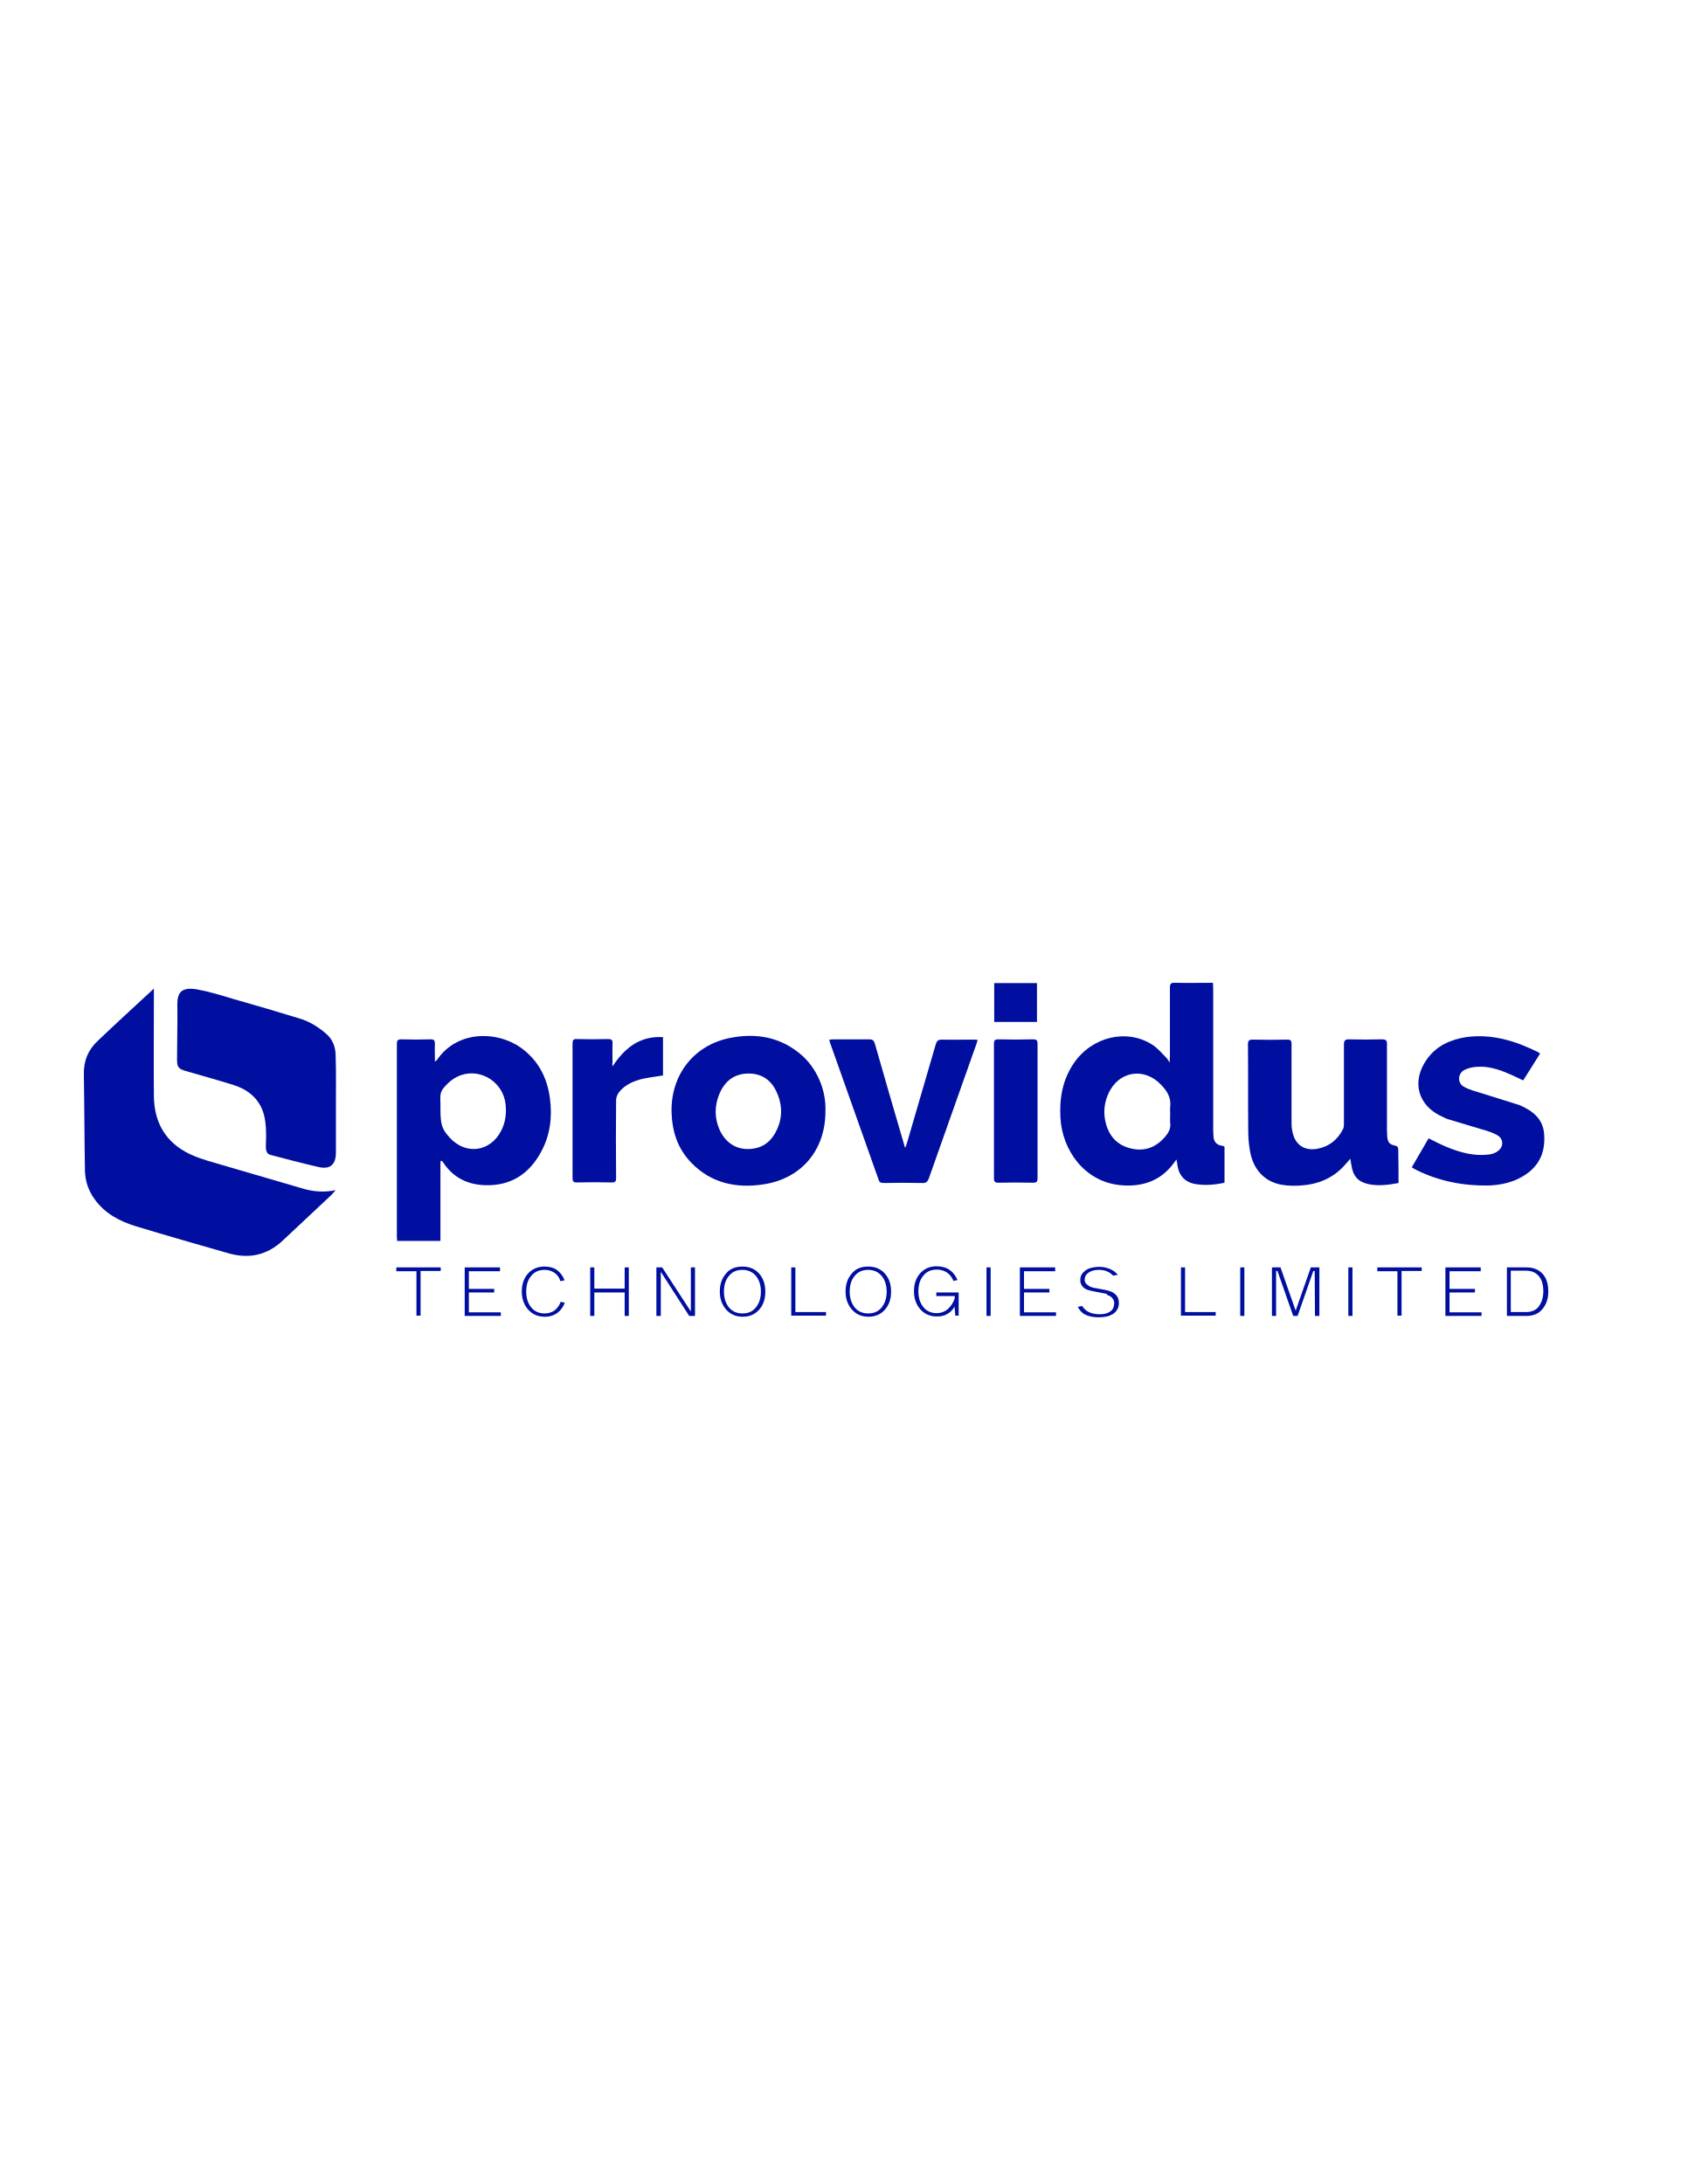
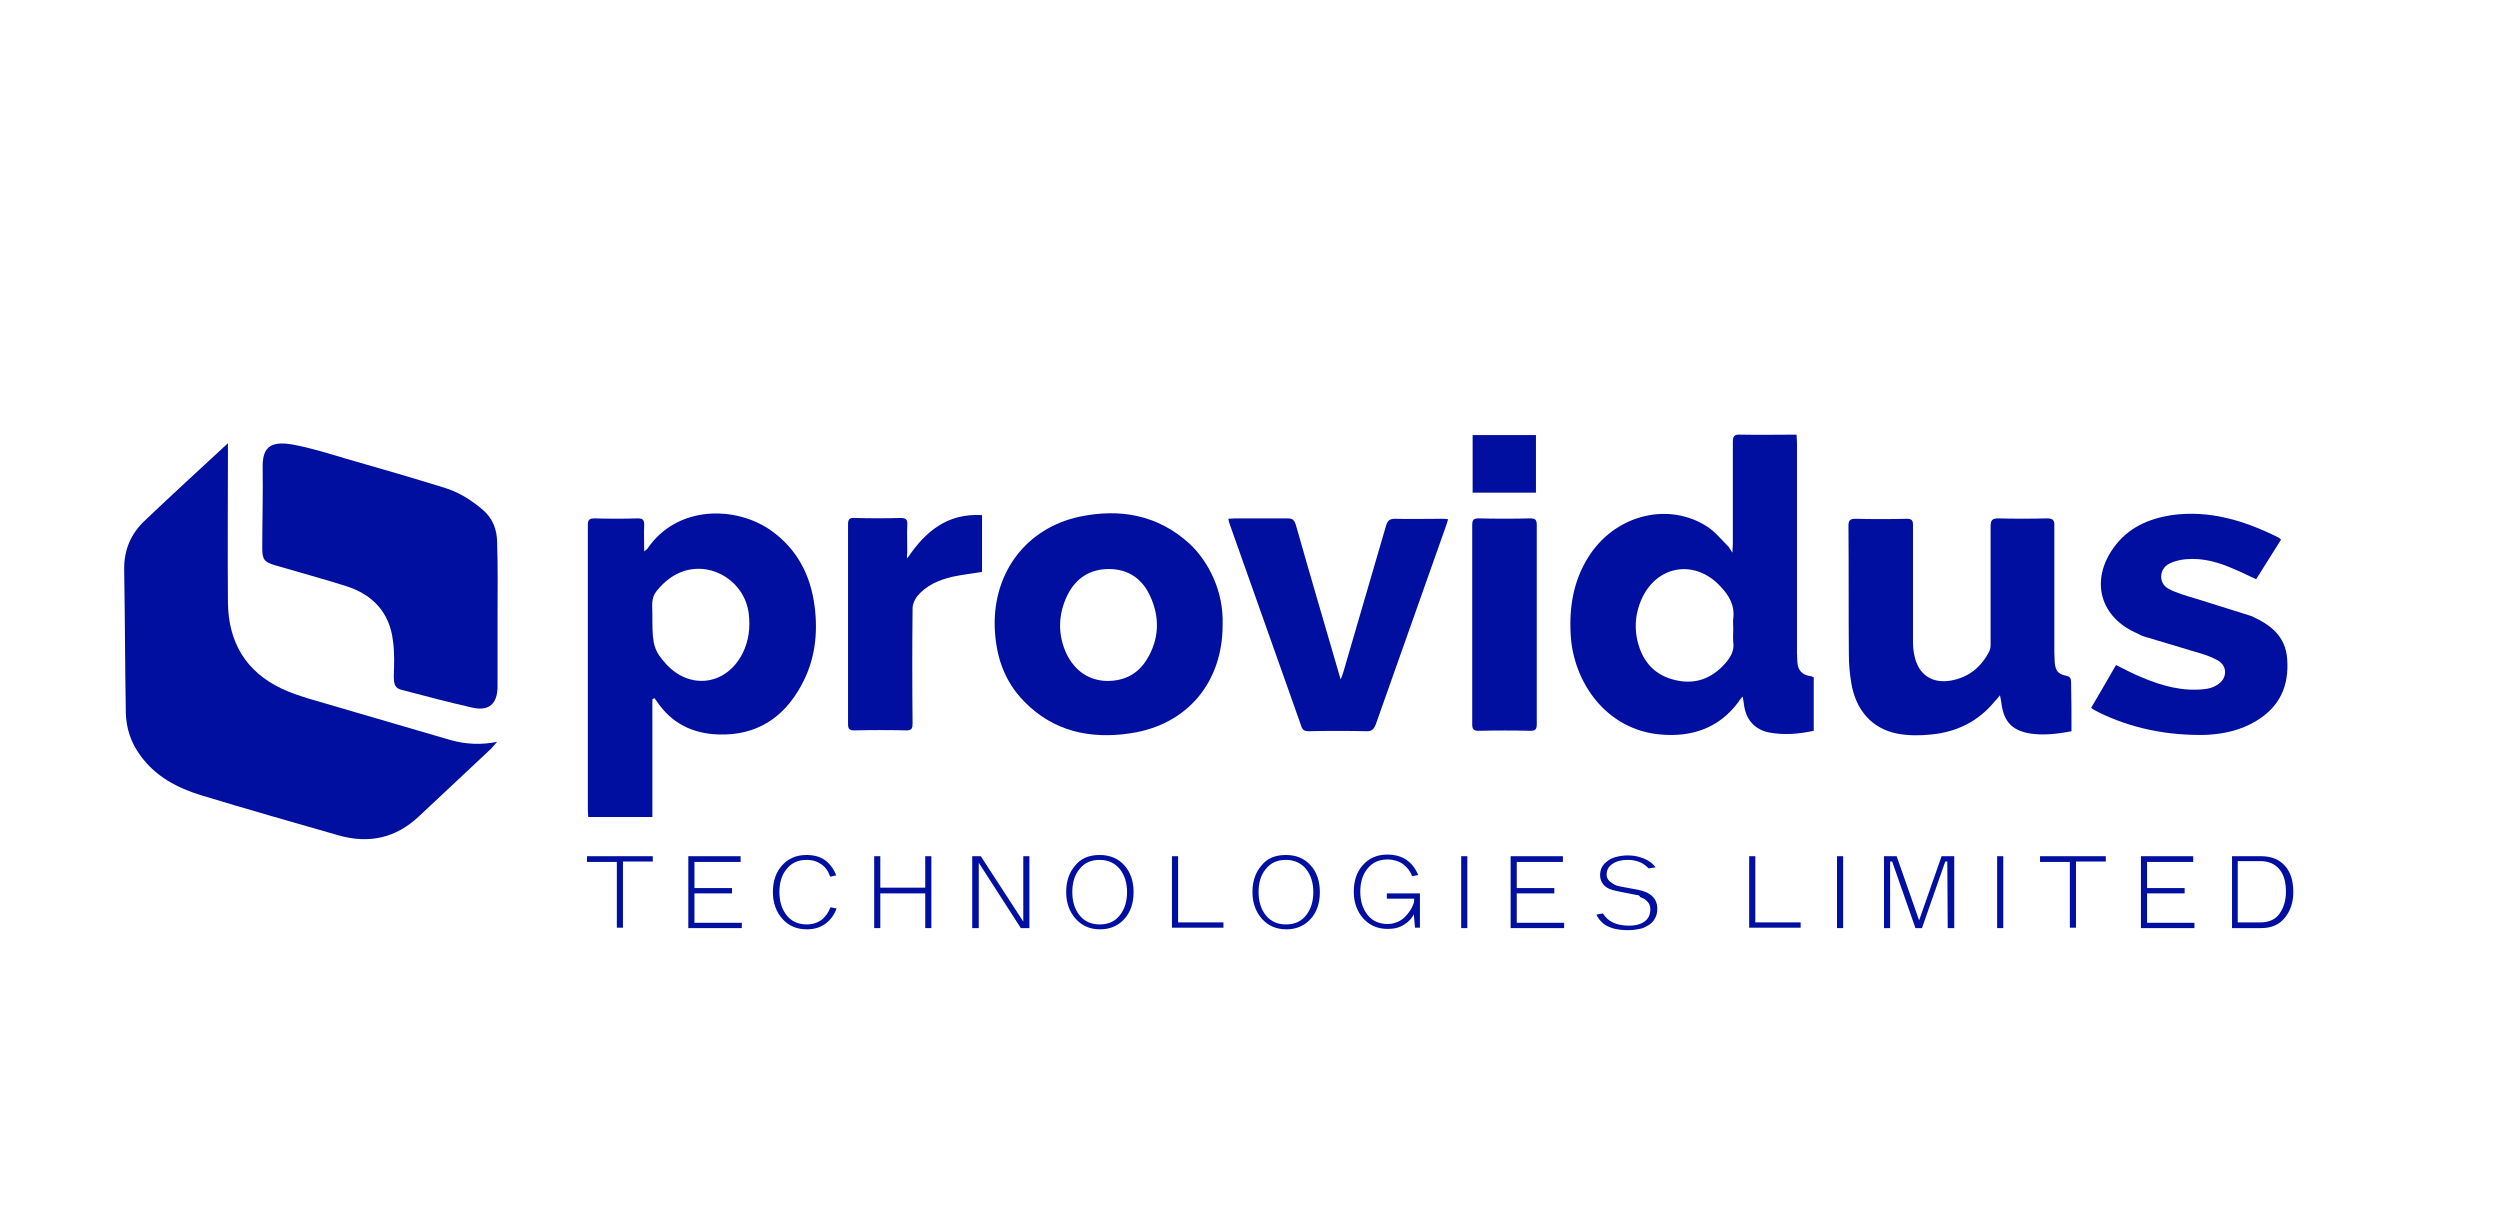
- <svg xmlns="http://www.w3.org/2000/svg" version="1.1" id="Layer_1" x="0px" y="0px" viewBox="0 0 612 792" style="enable-background:new 0 0 612 792;" xml:space="preserve">
+ <svg xmlns="http://www.w3.org/2000/svg" version="1.1" id="Layer_1" x="0px" y="0px" viewBox="0 250 612 300" style="enable-background:new 0 250 612 300;" xml:space="preserve">
  <style type="text/css">
	.st0{fill:#000F9F;}
</style>
  <path class="st0" d="M424.1,385.3c0-1,0.1-1.5,0.1-2.1c0-8.3,0-16.6,0-24.9c0-1.5,0.3-2,1.9-1.9c4.5,0.1,9,0,13.7,0  c0,0.7,0.1,1.4,0.1,2.1c0,17.2,0,34.3,0,51.5c0,0.7,0.1,1.4,0.1,2.1c0.1,1.9,1.1,3.1,3.1,3.4c0.3,0,0.6,0.2,0.9,0.3  c0,4.4,0,8.7,0,13.1c-3.7,0.8-7.3,1.1-11,0.4c-3.3-0.7-5.4-2.9-6-6.3c-0.1-0.7-0.2-1.5-0.4-2.5c-0.5,0.6-0.8,0.9-1,1.3  c-4.8,6.5-11.5,8.7-19.2,8c-13.3-1.2-21.3-12.9-21.9-24.5c-0.4-7.1,0.8-13.8,4.9-19.8c6.6-9.6,19.2-12.6,28.5-6.6  c2,1.3,3.6,3.3,5.3,5C423.4,384.2,423.6,384.6,424.1,385.3z M424.3,403.9c0-0.8-0.1-1.7,0-2.5c0.4-3.2-1-5.6-3.1-7.8  c-6.2-6.8-15.7-5.3-19.4,3.2c-1.3,3-1.7,6.1-1.1,9.4c1,5,3.7,8.7,8.7,10.1c5.2,1.5,9.6,0,13.1-4.1c1.2-1.4,2.1-3,1.8-5  C424.2,406,424.3,405,424.3,403.9z" />
  <path class="st0" d="M159.7,421.2c0,9.6,0,19.1,0,28.8c-5.3,0-10.4,0-15.7,0c0-0.5-0.1-1-0.1-1.6c0-23.3,0-46.5,0-69.8  c0-1.3,0.3-1.7,1.7-1.7c3.5,0.1,7,0.1,10.5,0c1.3,0,1.6,0.4,1.6,1.6c-0.1,2.1,0,4.2,0,6.5c0.4-0.4,0.7-0.5,0.8-0.7  c7.3-10.7,21.7-10.5,30.3-4.4c6.3,4.5,9.6,10.8,10.6,18.4c0.9,6.8,0.1,13.4-3.2,19.4c-4.3,8-11,12.4-20.3,12.1  c-6.3-0.2-11.5-2.7-15.1-8.1c-0.2-0.3-0.4-0.5-0.6-0.8C159.9,421.1,159.8,421.1,159.7,421.2z M159.7,401.9c0,6,0.5,7.5,3.4,10.7  c5.9,6.4,14.8,5.1,18.7-2.7c1.5-3,1.9-6.3,1.5-9.6c-0.9-7.7-8.6-12.8-15.9-10.5c-2.7,0.9-4.8,2.6-6.6,4.8c-1.5,1.8-1.1,3.7-1.1,5.7  C159.7,400.8,159.7,401.4,159.7,401.9z" />
  <g>
    <path class="st0" d="M55.8,358.5c0,0.9,0,1.5,0,2c0,12.3-0.1,24.7,0,37c0.1,9.6,4.3,16.9,13.2,21.1c2.1,1,4.3,1.7,6.5,2.4   c11.6,3.4,23.3,6.8,34.9,10.2c3.7,1,7.4,1.2,11.3,0.4c-0.5,0.6-1,1.1-1.5,1.7c-5.9,5.5-11.7,11-17.6,16.5   c-5.7,5.4-12.3,6.8-19.7,4.7c-11.2-3.2-22.4-6.4-33.6-9.8c-5.9-1.8-11.2-4.6-14.9-9.7c-2.3-3.1-3.5-6.6-3.6-10.5   c-0.2-11.6-0.2-23.3-0.4-34.9c-0.1-4.9,1.6-9,5.2-12.3C42.1,371.1,48.8,365,55.8,358.5z" />
    <path class="st0" d="M121.8,400.5c0,5.8,0,11.7,0,17.5c0,4.3-2.1,6.2-6.3,5.2c-5.7-1.3-11.4-2.8-17.1-4.3c-1.7-0.4-2-1.3-2-3.5   c0.1-2.8,0.2-5.7-0.2-8.5c-0.8-6.9-4.9-11.3-11.4-13.4c-5.7-1.8-11.6-3.4-17.4-5.1c-2.7-0.8-3.2-1.4-3.2-4.2   c0-6.5,0.2-13.1,0.1-19.6c-0.1-4.6,1.4-6.8,7.2-5.8c4.4,0.8,8.6,2.1,12.9,3.4c8.1,2.3,16.3,4.7,24.4,7.2c3.6,1.1,6.7,3.1,9.5,5.5   c2.4,2.1,3.4,4.9,3.4,8C121.9,388.7,121.8,394.6,121.8,400.5C121.8,400.5,121.8,400.5,121.8,400.5z" />
  </g>
  <path class="st0" d="M299.3,403c0,14-8.6,24.4-22.5,26.5c-9.8,1.5-18.9-0.4-26.1-7.8c-5-5.1-7-11.4-7.2-18.4  c-0.3-13.3,7.8-24,20.7-26.8c9.9-2.1,19.2-0.5,27,6.6C295.8,387.4,299.6,394.7,299.3,403z M271,416.7c4.4,0,7.6-1.8,9.7-5.2  c3.1-5,3.3-10.4,0.8-15.7c-1.9-4.1-5.3-6.5-10-6.5c-4.7,0-8.1,2.2-10.2,6.4c-2.3,4.7-2.4,9.7-0.2,14.4  C263.2,414.3,266.6,416.6,271,416.7z" />
  <path class="st0" d="M507.1,429c-3.6,0.7-7.1,1.1-10.5,0.5c-4.1-0.8-6-2.9-6.6-7c-0.1-0.7-0.2-1.3-0.4-2.3c-0.5,0.6-0.9,1.1-1.3,1.5  c-4,4.9-9.3,7.5-15.5,8.1c-2.8,0.3-5.6,0.3-8.3-0.2c-6.2-1.2-10.2-5.7-11.3-12.4c-0.4-2.3-0.6-4.7-0.6-7c-0.1-10.5,0-21-0.1-31.5  c0-1.3,0.4-1.7,1.7-1.7c4.2,0.1,8.4,0.1,12.6,0c1.2,0,1.5,0.4,1.5,1.5c0,9.5,0,19.1,0,28.6c0,1.2,0.1,2.4,0.4,3.6  c1,4.5,4.3,6.7,8.9,5.9c4.4-0.8,7.4-3.3,9.4-7.2c0.3-0.6,0.3-1.3,0.3-2c0-9.5,0-19.1,0-28.6c0-1.4,0.4-1.9,1.8-1.9c4,0.1,8,0.1,12,0  c1.5,0,1.9,0.5,1.8,1.9c0,10.3,0,20.6,0,30.9c0,0.8,0.1,1.7,0.1,2.5c0.2,2,0.8,2.8,2.7,3.2c1,0.2,1.3,0.6,1.3,1.6  C507.1,421,507.1,424.9,507.1,429z" />
  <path class="st0" d="M558.4,382.1c-2,3.2-4,6.4-6.1,9.7c-1.8-0.8-3.4-1.7-5.2-2.4c-3.8-1.7-7.8-2.9-12-2.5c-1.4,0.1-2.9,0.5-4.1,1.1  c-2.5,1.3-2.6,4.8-0.2,6.1c2,1.1,4.3,1.7,6.6,2.4c4.5,1.4,8.9,2.8,13.4,4.2c0.1,0,0.2,0.1,0.3,0.1c4.7,2.1,8.4,4.9,8.8,10.5  c0.5,6.6-1.8,11.7-7.6,15.2c-3.8,2.3-8,3.2-12.3,3.4c-9.2,0.2-18.1-1.5-26.4-5.6c-0.6-0.3-1.1-0.6-1.7-1c2.1-3.6,4.1-7,6.1-10.5  c2.2,1.1,4.3,2.2,6.5,3.1c4.8,2,9.8,3.4,15.1,2.8c1.1-0.1,2.2-0.4,3.1-1c2.6-1.5,2.7-4.7,0.1-6.1c-1.6-0.9-3.5-1.5-5.3-2  c-4-1.2-8-2.4-12-3.6c-0.8-0.2-1.5-0.5-2.2-0.9c-9.2-3.9-11.7-12.9-5.9-21c3.5-4.9,8.5-7.1,14.2-8c9.4-1.3,18,1.4,26.2,5.5  C558.1,381.8,558.2,381.9,558.4,382.1z" />
  <path class="st0" d="M300.7,377c0.6,0,1.1-0.1,1.6-0.1c4.3,0,8.6,0,12.9,0c1.1,0,1.6,0.3,2,1.5c3.4,12,6.9,23.9,10.4,35.9  c0.1,0.5,0.3,1,0.6,2c0.3-0.8,0.5-1.2,0.6-1.6c3.5-12,7-24,10.5-36c0.4-1.3,0.9-1.7,2.2-1.7c3.7,0.1,7.5,0,11.3,0c0.5,0,1,0,1.7,0.1  c-0.2,0.6-0.3,1.1-0.5,1.6c-5.7,16.2-11.5,32.4-17.2,48.6c-0.5,1.3-1.1,1.8-2.4,1.7c-4.6-0.1-9.3-0.1-14,0c-1.1,0-1.6-0.3-1.9-1.4  c-5.8-16.4-11.6-32.8-17.4-49.1C300.9,378,300.8,377.6,300.7,377z" />
  <path class="st0" d="M222.1,386.7c4.4-6.6,9.8-11.1,18.3-10.6c0,4.8,0,9.4,0,13.9c-2.5,0.4-4.9,0.7-7.3,1.2  c-3.3,0.8-6.4,2.1-8.6,4.8c-0.6,0.8-1.1,1.9-1.1,2.9c-0.1,9.4-0.1,18.8,0,28.2c0,1.2-0.2,1.7-1.5,1.7c-4.3-0.1-8.5-0.1-12.8,0  c-1.2,0-1.5-0.4-1.5-1.6c0-16.3,0-32.5,0-48.8c0-1.2,0.3-1.7,1.6-1.6c3.7,0.1,7.5,0.1,11.3,0c1.3,0,1.7,0.4,1.6,1.7  c-0.1,2.2,0,4.4,0,6.6C222,385.7,222,386.2,222.1,386.7z" />
  <path class="st0" d="M360.4,402.9c0-8.1,0-16.3,0-24.4c0-1.3,0.4-1.6,1.6-1.6c4.2,0.1,8.4,0.1,12.6,0c1.2,0,1.6,0.3,1.6,1.6  c0,16.3,0,32.5,0,48.8c0,1.3-0.4,1.6-1.6,1.6c-4.2-0.1-8.4-0.1-12.6,0c-1.2,0-1.6-0.3-1.6-1.6C360.4,419.2,360.4,411.1,360.4,402.9z  " />
  <path class="st0" d="M376,370.6c-5.2,0-10.3,0-15.5,0c0-4.7,0-9.3,0-14.1c5.2,0,10.3,0,15.5,0C376,361.1,376,365.8,376,370.6z" />
  <g>
    <path class="st0" d="M143.6,459.6h16.2v1.3h-7.3v16.2H151V461h-7.3V459.6z" />
    <path class="st0" d="M168.5,459.6h12.8v1.4H170v6.4h9.2v1.3H170v7.2h11.6v1.3h-13.1V459.6z" />
    <path class="st0" d="M203.3,472.1l1.5,0.3c-0.6,1.6-1.5,2.8-2.7,3.7c-1.2,0.9-2.7,1.4-4.6,1.4c-2.5,0-4.5-0.9-6-2.6   c-1.5-1.7-2.3-3.9-2.3-6.5c0-2.6,0.7-4.8,2.2-6.5c1.5-1.7,3.5-2.6,6-2.6c1.8,0,3.4,0.4,4.6,1.3c1.2,0.9,2.1,2.1,2.7,3.7l-1.5,0.3   c-0.4-1.3-1.1-2.3-2.1-3c-1-0.7-2.2-1.1-3.6-1.1c-2.1,0-3.7,0.7-4.9,2.2c-1.2,1.4-1.8,3.3-1.8,5.7c0,2.3,0.6,4.2,1.8,5.7   c1.2,1.5,2.9,2.2,4.9,2.2c1.4,0,2.6-0.4,3.6-1.1C202.1,474.4,202.8,473.4,203.3,472.1z" />
    <path class="st0" d="M226.5,459.6h1.5v17.6h-1.5v-8.5h-11v8.5H214v-17.6h1.5v7.7h11V459.6z" />
    <path class="st0" d="M250.5,459.6h1.5v17.6h-2.1l-10.3-16v16H238v-17.6h2.1l10.4,16V459.6z" />
    <path class="st0" d="M269.2,459.3L269.2,459.3c2.6,0,4.6,0.9,6.1,2.6c1.5,1.7,2.2,3.9,2.2,6.5c0,2.6-0.7,4.8-2.2,6.5   c-1.5,1.7-3.5,2.6-6,2.6s-4.5-0.9-6-2.6s-2.3-3.9-2.3-6.5c0-2.6,0.7-4.8,2.2-6.5C264.6,460.1,266.7,459.3,269.2,459.3z    M262.5,468.4c0,2.3,0.6,4.2,1.8,5.7c1.2,1.5,2.9,2.2,4.9,2.2c2.1,0,3.7-0.7,4.9-2.2c1.2-1.5,1.8-3.4,1.8-5.7   c0-2.3-0.6-4.2-1.8-5.7c-1.2-1.4-2.8-2.2-4.9-2.2c-2.1,0-3.7,0.7-4.9,2.2C263.1,464.1,262.5,466,262.5,468.4z" />
    <path class="st0" d="M286.9,459.6h1.5v16.2h11.1v1.3h-12.6V459.6z" />
    <path class="st0" d="M314.8,459.3L314.8,459.3c2.6,0,4.6,0.9,6.1,2.6c1.5,1.7,2.2,3.9,2.2,6.5c0,2.6-0.7,4.8-2.2,6.5   c-1.5,1.7-3.5,2.6-6,2.6c-2.5,0-4.5-0.9-6-2.6c-1.5-1.7-2.3-3.9-2.3-6.5c0-2.6,0.7-4.8,2.2-6.5   C310.2,460.1,312.2,459.3,314.8,459.3z M308.1,468.4c0,2.3,0.6,4.2,1.8,5.7c1.2,1.5,2.9,2.2,4.9,2.2c2.1,0,3.7-0.7,4.9-2.2   c1.2-1.5,1.8-3.4,1.8-5.7c0-2.3-0.6-4.2-1.8-5.7c-1.2-1.4-2.8-2.2-4.9-2.2c-2.1,0-3.7,0.7-4.9,2.2   C308.7,464.1,308.1,466,308.1,468.4z" />
    <path class="st0" d="M346.4,477.2l-0.3-3.4c-0.4,0.9-1.2,1.8-2.3,2.5c-1.2,0.8-2.5,1.1-4.1,1.1c-2.5,0-4.5-0.9-6-2.6   c-1.5-1.7-2.3-3.9-2.3-6.5c0-2.6,0.7-4.8,2.2-6.5c1.5-1.7,3.5-2.6,6-2.6c1.8,0,3.4,0.4,4.7,1.3c1.3,0.9,2.2,2.1,2.9,3.7l-1.5,0.3   c-0.5-1.3-1.3-2.3-2.3-3c-1-0.7-2.3-1.1-3.7-1.1c-2.1,0-3.7,0.7-4.9,2.2c-1.2,1.4-1.8,3.3-1.8,5.7c0,2.3,0.6,4.2,1.8,5.7   c1.2,1.5,2.9,2.2,4.9,2.2c0.9,0,1.6-0.2,2.4-0.5c0.7-0.3,1.3-0.7,1.8-1.2c0.5-0.5,0.9-1,1.3-1.6c0.4-0.6,0.6-1.1,0.8-1.6   c0.2-0.5,0.2-0.9,0.2-1.3h-6.7v-1.3h8.1v8.4H346.4z" />
    <path class="st0" d="M357.7,459.6h1.5v17.6h-1.5V459.6z" />
    <path class="st0" d="M369.8,459.6h12.8v1.4h-11.3v6.4h9.2v1.3h-9.2v7.2h11.6v1.3h-13.1V459.6z" />
    <path class="st0" d="M400.7,469.1l-4.1-0.8c-1.5-0.3-2.6-0.6-3.2-1c-1.1-0.7-1.7-1.8-1.7-3.1c0-1.1,0.3-1.9,1-2.7   c0.7-0.7,1.5-1.3,2.5-1.6c1-0.3,2.1-0.5,3.3-0.5c1.5,0,2.8,0.3,4,0.8c1.2,0.5,2.1,1.2,2.8,2.1l-1.7,0.3c-1.3-1.4-3-2.1-5.1-2.1   c-1.6,0-2.8,0.3-3.8,1c-1,0.7-1.4,1.5-1.4,2.7c0,0.6,0.3,1.1,0.7,1.5c0.5,0.4,0.9,0.7,1.3,0.9c0.4,0.2,0.9,0.3,1.3,0.4l4.3,0.8   c3.2,0.6,4.8,2.2,4.8,4.6c0,0.8-0.1,1.5-0.4,2.1c-0.3,0.6-0.6,1.1-1.1,1.5c-0.4,0.4-1,0.7-1.6,1c-0.6,0.3-1.2,0.4-1.8,0.5   c-0.6,0.1-1.3,0.2-1.9,0.2c-0.9,0-1.6,0-2.3-0.1s-1.4-0.2-2.2-0.5s-1.5-0.6-2.1-1.2c-0.6-0.5-1.1-1.2-1.5-2l1.6-0.3   c1.2,2,3.3,3,6.4,3c1.7,0,3-0.4,3.9-1.1s1.3-1.7,1.3-2.9c0-0.6-0.1-1-0.4-1.5c-0.3-0.4-0.6-0.7-1-1c-0.4-0.2-0.8-0.4-1.1-0.5   C401.4,469.2,401,469.1,400.7,469.1z" />
    <path class="st0" d="M428.2,459.6h1.5v16.2h11.1v1.3h-12.6V459.6z" />
    <path class="st0" d="M449.7,459.6h1.5v17.6h-1.5V459.6z" />
    <path class="st0" d="M476.8,477.2l-0.1-16.3h-0.5l-5.7,16.3h-1.6l-5.7-16.3h-0.5v16.3h-1.5v-17.6h3.1l5.5,15.7l5.5-15.7h3.1v17.6   H476.8z" />
    <path class="st0" d="M488.9,459.6h1.5v17.6h-1.5V459.6z" />
    <path class="st0" d="M499.3,459.6h16.2v1.3h-7.3v16.2h-1.5V461h-7.3V459.6z" />
    <path class="st0" d="M524.1,459.6h12.8v1.4h-11.3v6.4h9.2v1.3h-9.2v7.2h11.6v1.3h-13.1V459.6z" />
    <path class="st0" d="M546.4,459.6l7.1,0c2.5,0,4.5,0.8,5.9,2.4c1.4,1.6,2,3.7,2,6.4c0,2.5-0.7,4.6-2.1,6.3   c-1.4,1.7-3.3,2.5-5.8,2.5h-7.1V459.6z M547.9,475.8l5.5,0c2,0,3.6-0.7,4.6-2.1s1.6-3.2,1.6-5.4c0-2.3-0.5-4.2-1.6-5.5   c-1.1-1.3-2.6-2-4.7-2h-5.5V475.8z" />
  </g>
</svg>
